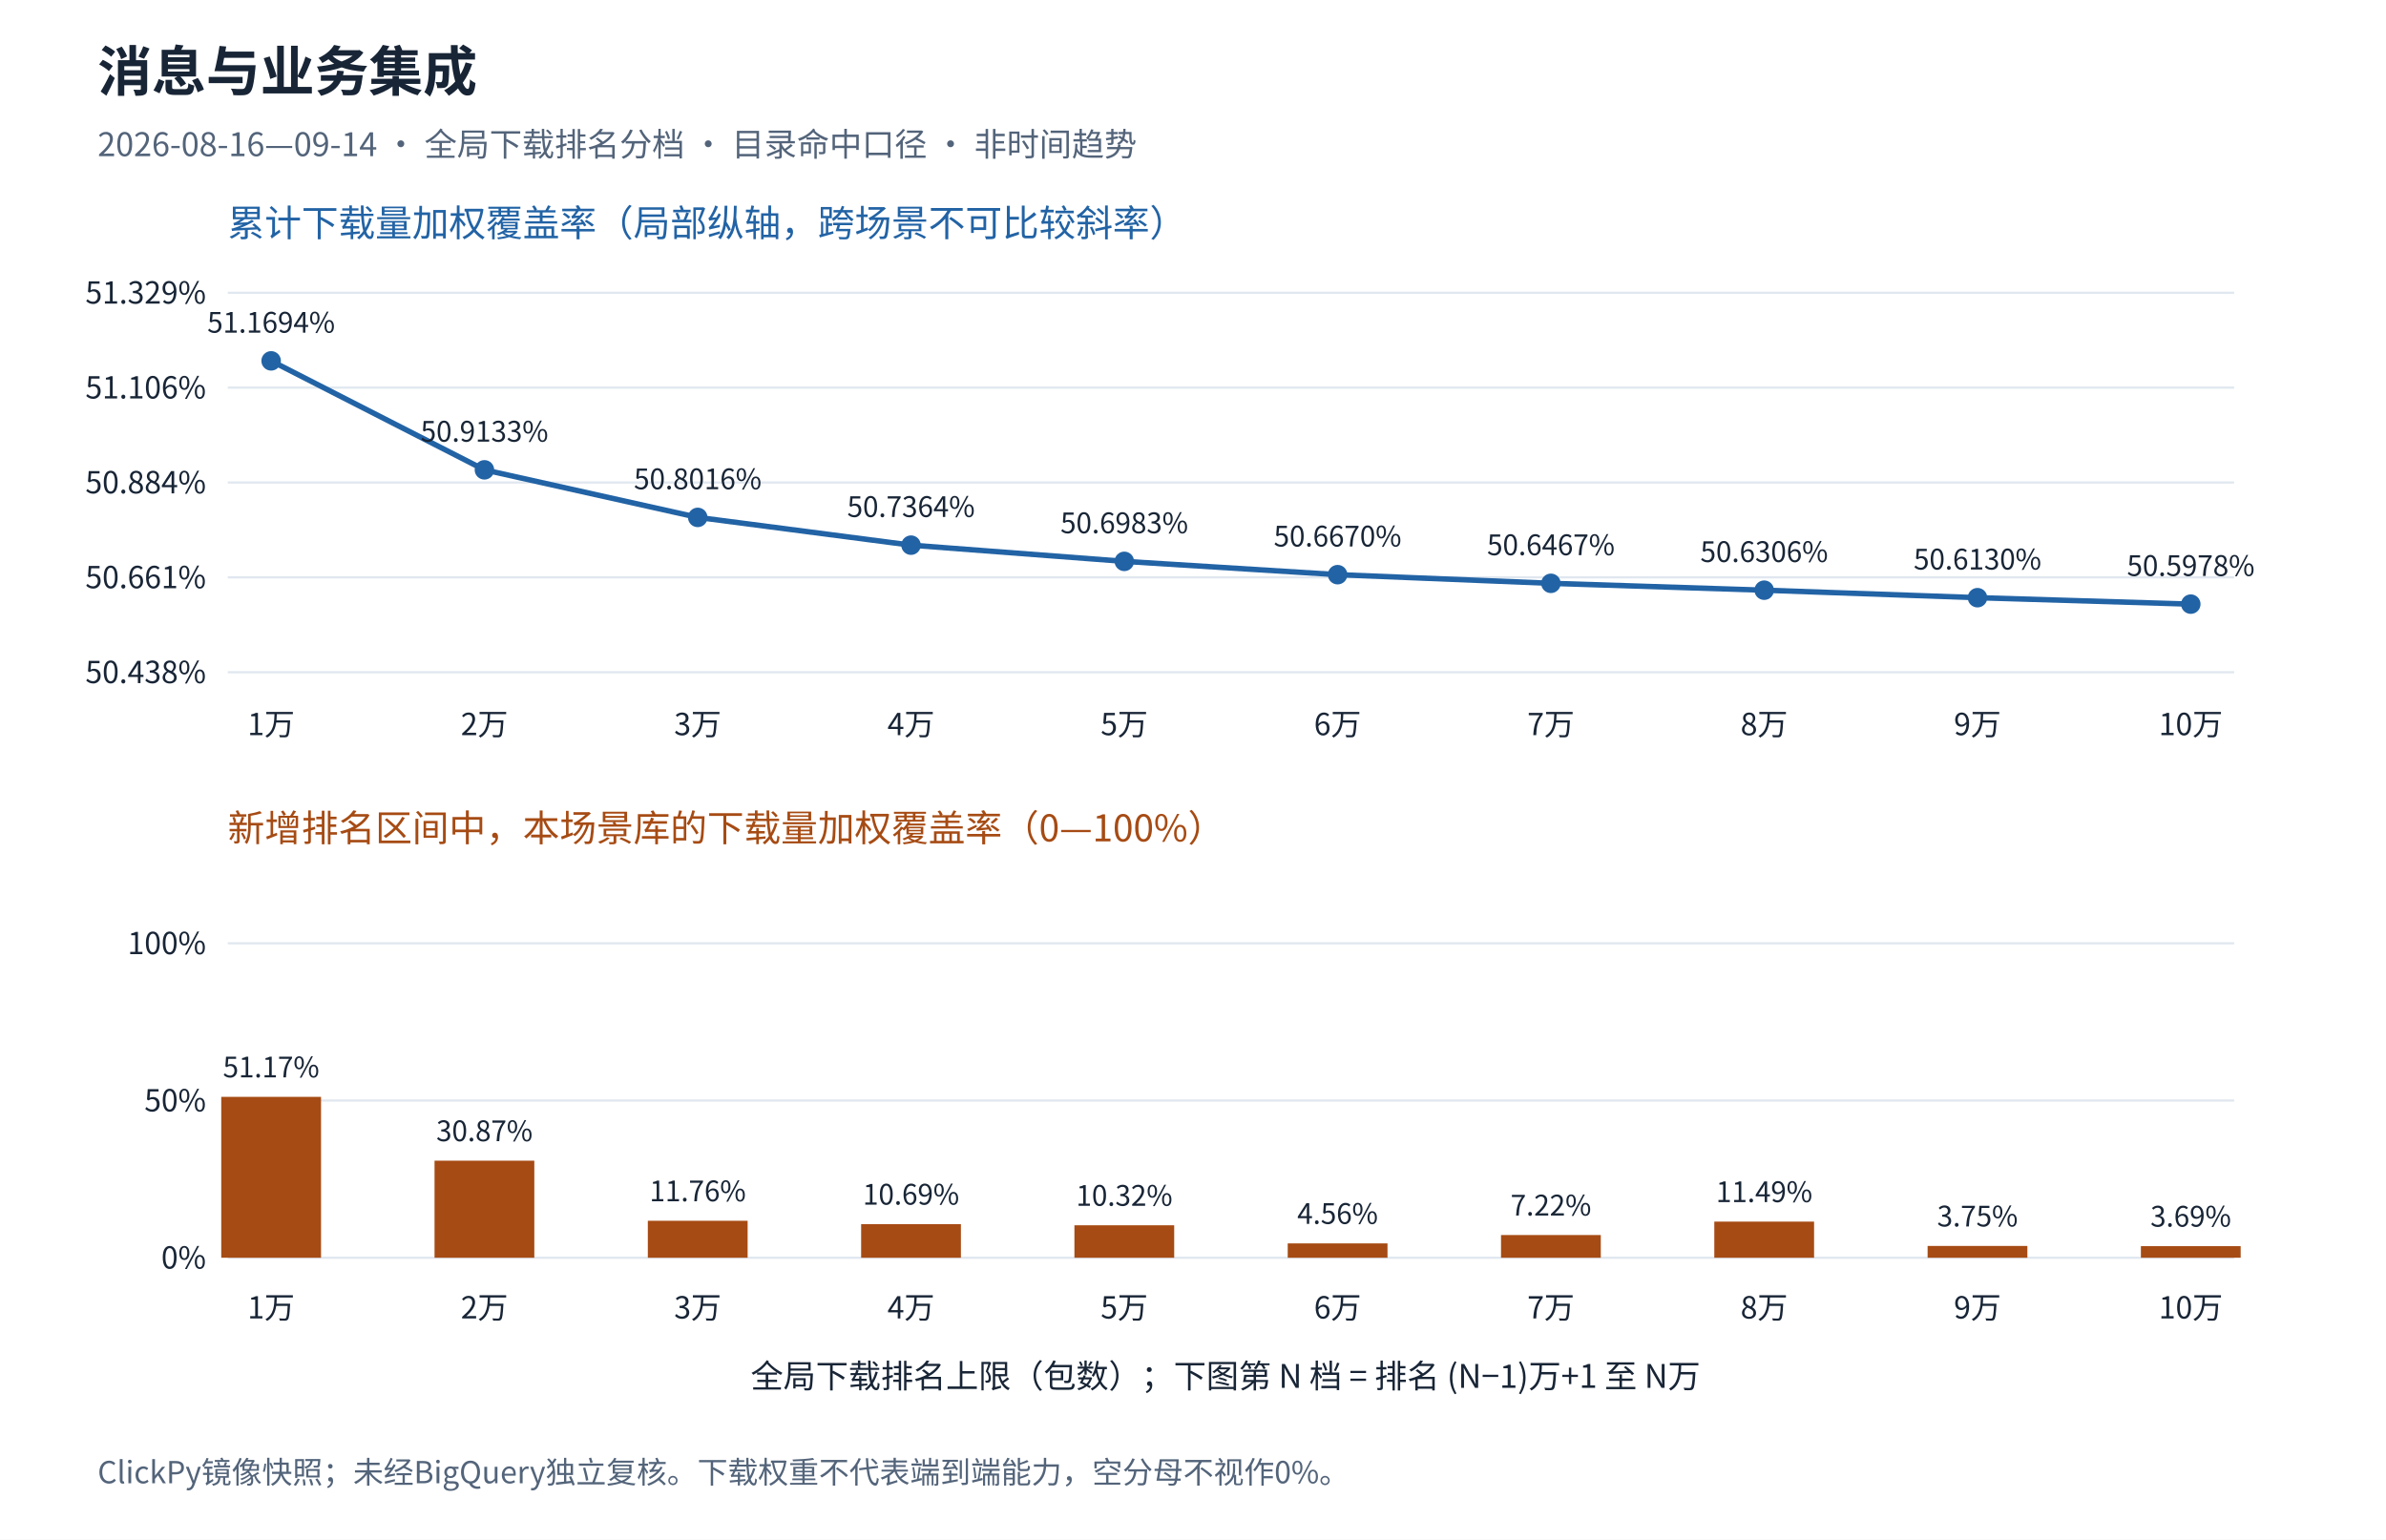
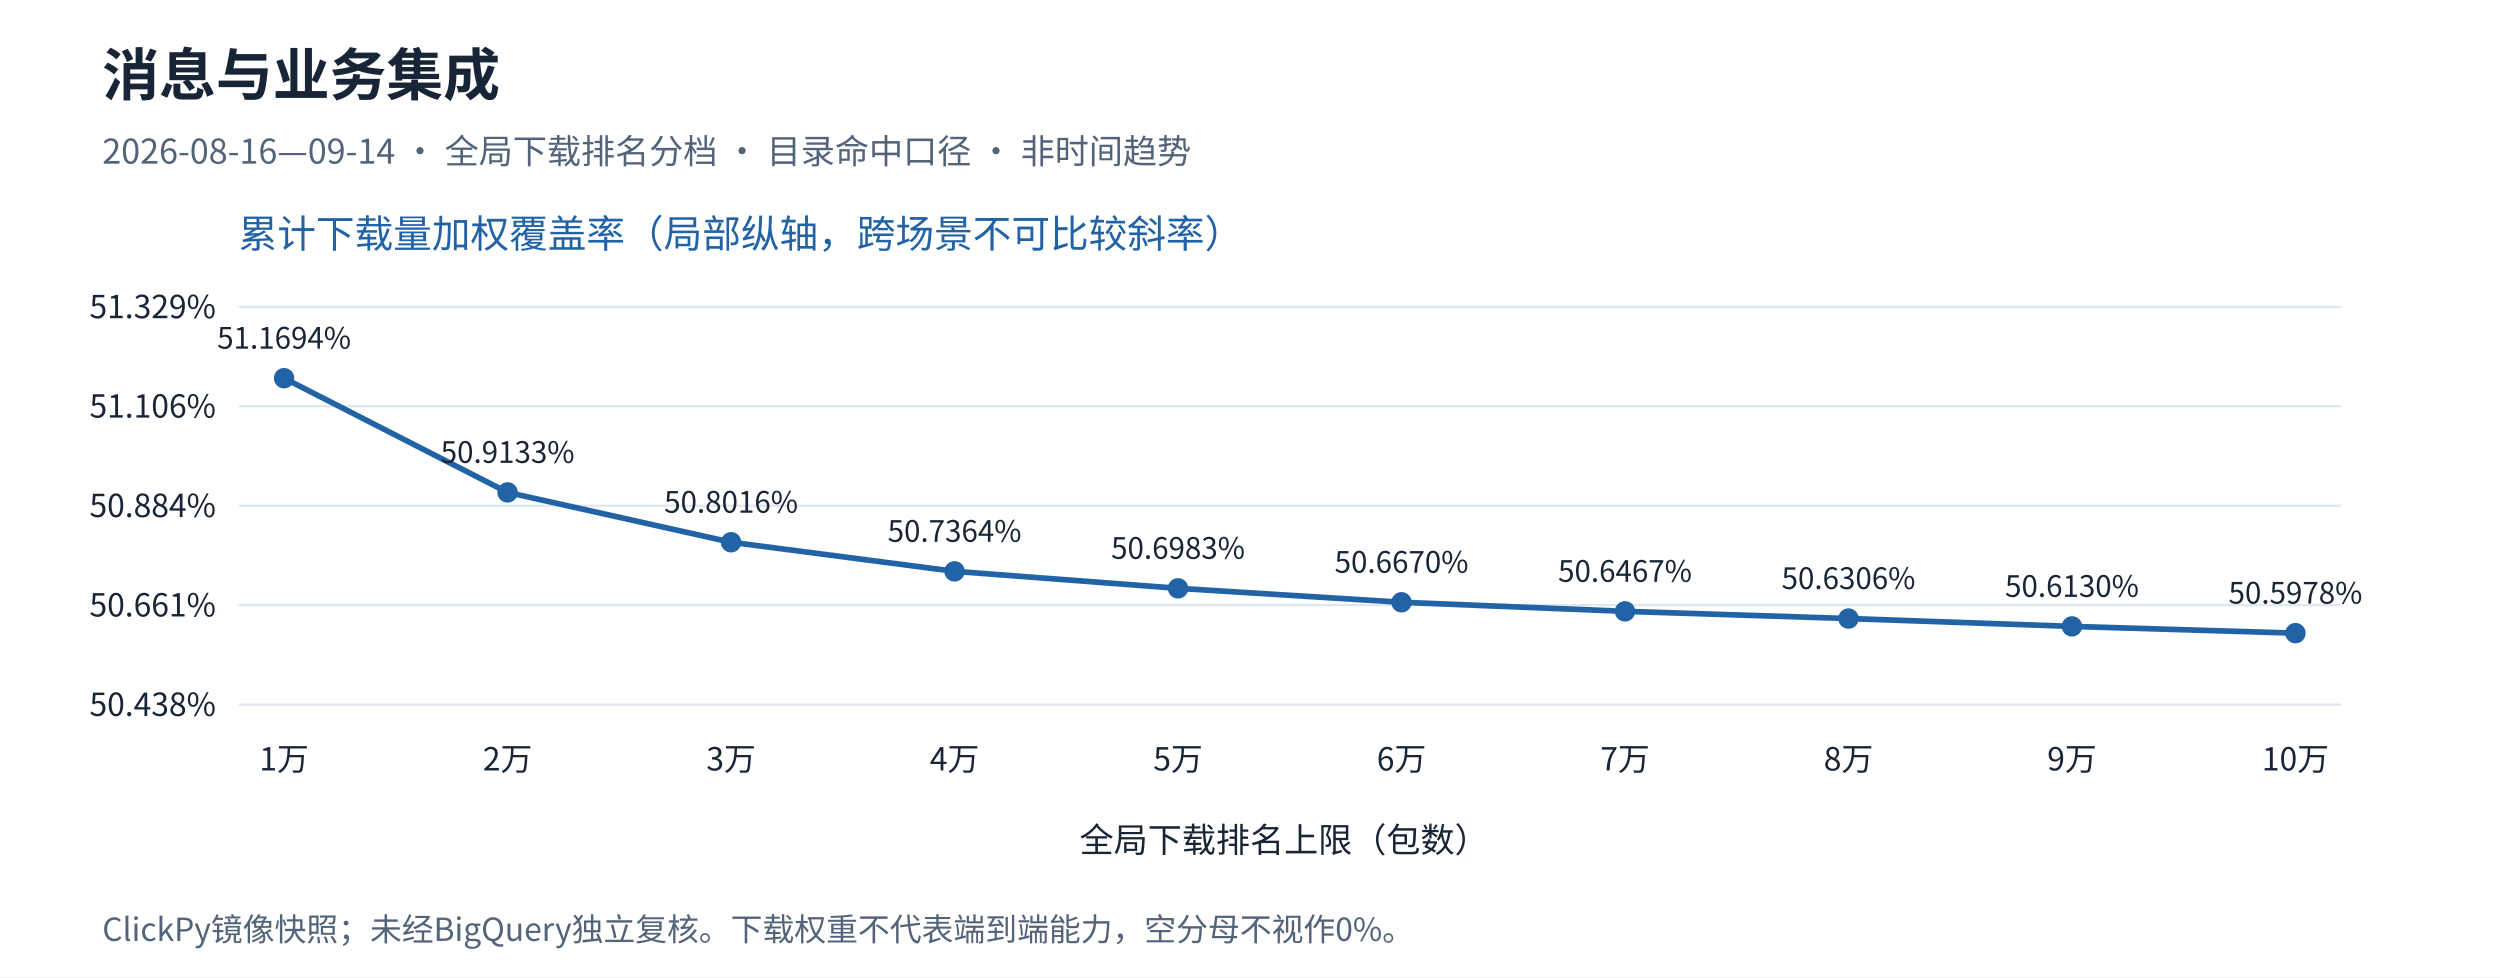
- <svg xmlns="http://www.w3.org/2000/svg" width="1100" height="710" viewBox="0 0 1100 710" role="img" aria-labelledby="title desc">
-   <rect width="1100" height="710" fill="white" />
+ <svg xmlns="http://www.w3.org/2000/svg" width="1100" height="430" viewBox="0 0 1100 430" role="img" aria-labelledby="title desc">
+   <rect width="1100" height="430" fill="white" />
  <g font-family="Microsoft YaHei, Noto Sans CJK SC, sans-serif" fill="#182536">
    <text x="45" y="42" font-size="25" font-weight="700">消息与业务集成</text>
    <text x="45" y="72" font-size="15" fill="#53647a">2026-08-16—09-14 · 全局下载排名分档 · 目录命中口径 · 非时间趋势</text>
    <text x="105" y="109" font-size="17" fill="#2263a5">累计下载量加权覆盖率（局部纵轴，跨场景不可比较斜率）</text>
    <path d="M105,310H1030" stroke="#e0e7ef" />
    <text x="95" y="315" text-anchor="end" font-size="14">50.438%</text>
    <path d="M105,266.25H1030" stroke="#e0e7ef" />
    <text x="95" y="271.25" text-anchor="end" font-size="14">50.661%</text>
    <path d="M105,222.5H1030" stroke="#e0e7ef" />
    <text x="95" y="227.5" text-anchor="end" font-size="14">50.884%</text>
    <path d="M105,178.75H1030" stroke="#e0e7ef" />
    <text x="95" y="183.75" text-anchor="end" font-size="14">51.106%</text>
    <path d="M105,135H1030" stroke="#e0e7ef" />
    <text x="95" y="140" text-anchor="end" font-size="14">51.329%</text>
    <polyline points="125,166.41 223.333,216.662 321.667,238.593 420,251.393 518.333,258.872 616.667,265.003 715,268.997 813.333,272.162 911.667,275.619 1010,278.59" fill="none" stroke="#2263a5" stroke-width="2.5" />
    <circle cx="125" cy="166.41" r="4.5" fill="#2263a5" />
    <text x="125" y="153.41" text-anchor="middle" font-size="13">51.1694%</text>
    <circle cx="223.333" cy="216.662" r="4.5" fill="#2263a5" />
    <text x="223.333" y="203.662" text-anchor="middle" font-size="13">50.9133%</text>
    <circle cx="321.667" cy="238.593" r="4.5" fill="#2263a5" />
    <text x="321.667" y="225.593" text-anchor="middle" font-size="13">50.8016%</text>
    <circle cx="420" cy="251.393" r="4.5" fill="#2263a5" />
    <text x="420" y="238.393" text-anchor="middle" font-size="13">50.7364%</text>
    <circle cx="518.333" cy="258.872" r="4.5" fill="#2263a5" />
    <text x="518.333" y="245.872" text-anchor="middle" font-size="13">50.6983%</text>
    <circle cx="616.667" cy="265.003" r="4.5" fill="#2263a5" />
    <text x="616.667" y="252.003" text-anchor="middle" font-size="13">50.6670%</text>
    <circle cx="715" cy="268.997" r="4.5" fill="#2263a5" />
    <text x="715" y="255.997" text-anchor="middle" font-size="13">50.6467%</text>
    <circle cx="813.333" cy="272.162" r="4.5" fill="#2263a5" />
    <text x="813.333" y="259.162" text-anchor="middle" font-size="13">50.6306%</text>
    <circle cx="911.667" cy="275.619" r="4.5" fill="#2263a5" />
    <text x="911.667" y="262.619" text-anchor="middle" font-size="13">50.6130%</text>
    <circle cx="1010" cy="278.59" r="4.5" fill="#2263a5" />
    <text x="1010" y="265.59" text-anchor="middle" font-size="13">50.5978%</text>
-     <text x="105" y="388" font-size="17" fill="#a64b14">新增排名区间中，本场景库的下载量加权覆盖率（0—100%）</text>
-     <path d="M105,580H1030" stroke="#e0e7ef" />
-     <text x="95" y="585" text-anchor="end" font-size="14">0%</text>
-     <path d="M105,507.5H1030" stroke="#e0e7ef" />
-     <text x="95" y="512.5" text-anchor="end" font-size="14">50%</text>
-     <path d="M105,435H1030" stroke="#e0e7ef" />
-     <text x="95" y="440" text-anchor="end" font-size="14">100%</text>
-     <rect x="102" y="505.804" width="46" height="74.196" fill="#a64b14" />
-     <text x="125" y="496.804" text-anchor="middle" font-size="13">51.17%</text>
-     <text x="125" y="608" text-anchor="middle" font-size="14">1万</text>
    <text x="125" y="339" text-anchor="middle" font-size="14">1万</text>
-     <rect x="200.333" y="535.24" width="46" height="44.76" fill="#a64b14" />
-     <text x="223.333" y="526.24" text-anchor="middle" font-size="13">30.87%</text>
-     <text x="223.333" y="608" text-anchor="middle" font-size="14">2万</text>
    <text x="223.333" y="339" text-anchor="middle" font-size="14">2万</text>
-     <rect x="298.667" y="562.953" width="46" height="17.047" fill="#a64b14" />
-     <text x="321.667" y="553.953" text-anchor="middle" font-size="13">11.76%</text>
-     <text x="321.667" y="608" text-anchor="middle" font-size="14">3万</text>
    <text x="321.667" y="339" text-anchor="middle" font-size="14">3万</text>
-     <rect x="397" y="564.501" width="46" height="15.499" fill="#a64b14" />
-     <text x="420" y="555.501" text-anchor="middle" font-size="13">10.69%</text>
-     <text x="420" y="608" text-anchor="middle" font-size="14">4万</text>
    <text x="420" y="339" text-anchor="middle" font-size="14">4万</text>
-     <rect x="495.333" y="565.03" width="46" height="14.97" fill="#a64b14" />
-     <text x="518.333" y="556.03" text-anchor="middle" font-size="13">10.32%</text>
-     <text x="518.333" y="608" text-anchor="middle" font-size="14">5万</text>
    <text x="518.333" y="339" text-anchor="middle" font-size="14">5万</text>
-     <rect x="593.667" y="573.384" width="46" height="6.616" fill="#a64b14" />
-     <text x="616.667" y="564.384" text-anchor="middle" font-size="13">4.56%</text>
-     <text x="616.667" y="608" text-anchor="middle" font-size="14">6万</text>
    <text x="616.667" y="339" text-anchor="middle" font-size="14">6万</text>
-     <rect x="692" y="569.525" width="46" height="10.475" fill="#a64b14" />
-     <text x="715" y="560.525" text-anchor="middle" font-size="13">7.22%</text>
-     <text x="715" y="608" text-anchor="middle" font-size="14">7万</text>
    <text x="715" y="339" text-anchor="middle" font-size="14">7万</text>
-     <rect x="790.333" y="563.337" width="46" height="16.663" fill="#a64b14" />
-     <text x="813.333" y="554.337" text-anchor="middle" font-size="13">11.49%</text>
-     <text x="813.333" y="608" text-anchor="middle" font-size="14">8万</text>
    <text x="813.333" y="339" text-anchor="middle" font-size="14">8万</text>
-     <rect x="888.667" y="574.559" width="46" height="5.441" fill="#a64b14" />
-     <text x="911.667" y="565.559" text-anchor="middle" font-size="13">3.75%</text>
-     <text x="911.667" y="608" text-anchor="middle" font-size="14">9万</text>
    <text x="911.667" y="339" text-anchor="middle" font-size="14">9万</text>
-     <rect x="987" y="574.654" width="46" height="5.346" fill="#a64b14" />
-     <text x="1010" y="565.654" text-anchor="middle" font-size="13">3.69%</text>
-     <text x="1010" y="608" text-anchor="middle" font-size="14">10万</text>
    <text x="1010" y="339" text-anchor="middle" font-size="14">10万</text>
-     <text x="565" y="640" text-anchor="middle" font-size="15">全局下载排名上限（包数）；下图第 N 档 = 排名 (N−1)万+1 至 N万</text>
-     <text x="45" y="684" font-size="14" fill="#53647a">ClickPy镜像快照；未经BigQuery独立复核。下载权重不代表端到端能力，空分母不视作0%。</text>
+     <text x="565" y="375" text-anchor="middle" font-size="15">全局下载排名上限（包数）</text>
+     <text x="45" y="414" font-size="14" fill="#53647a">ClickPy镜像快照；未经BigQuery独立复核。下载权重不代表端到端能力，空分母不视作0%。</text>
  </g>
</svg>
